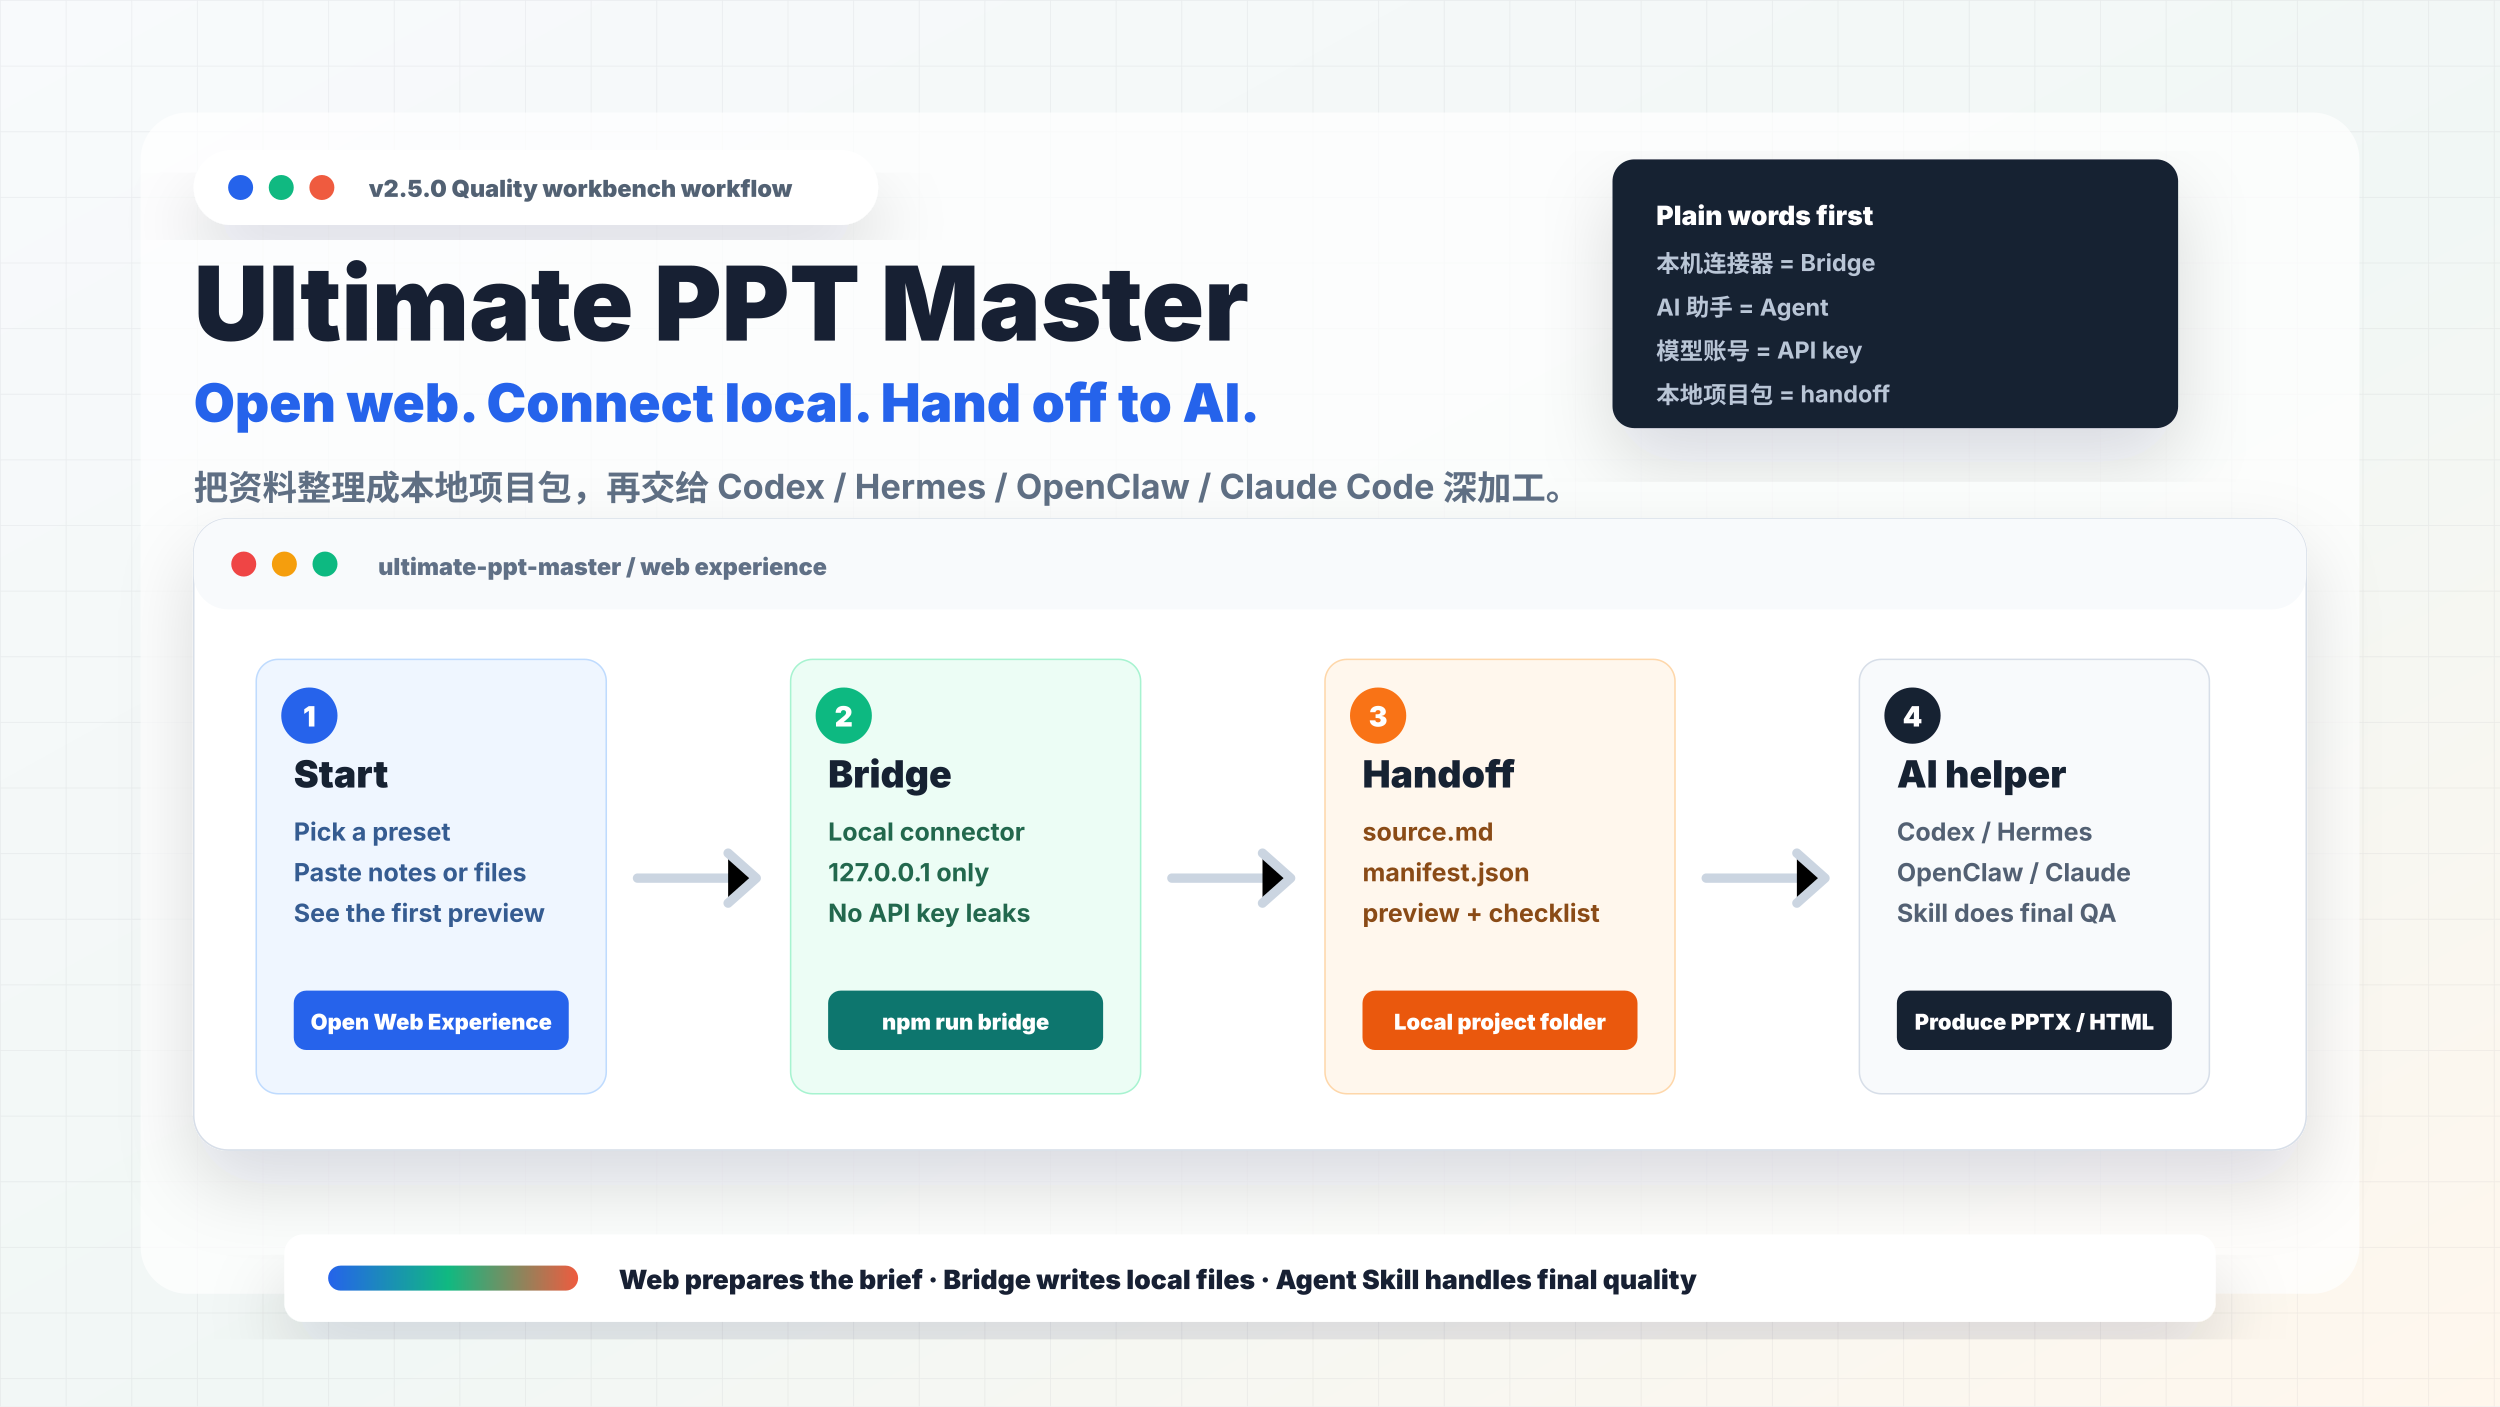
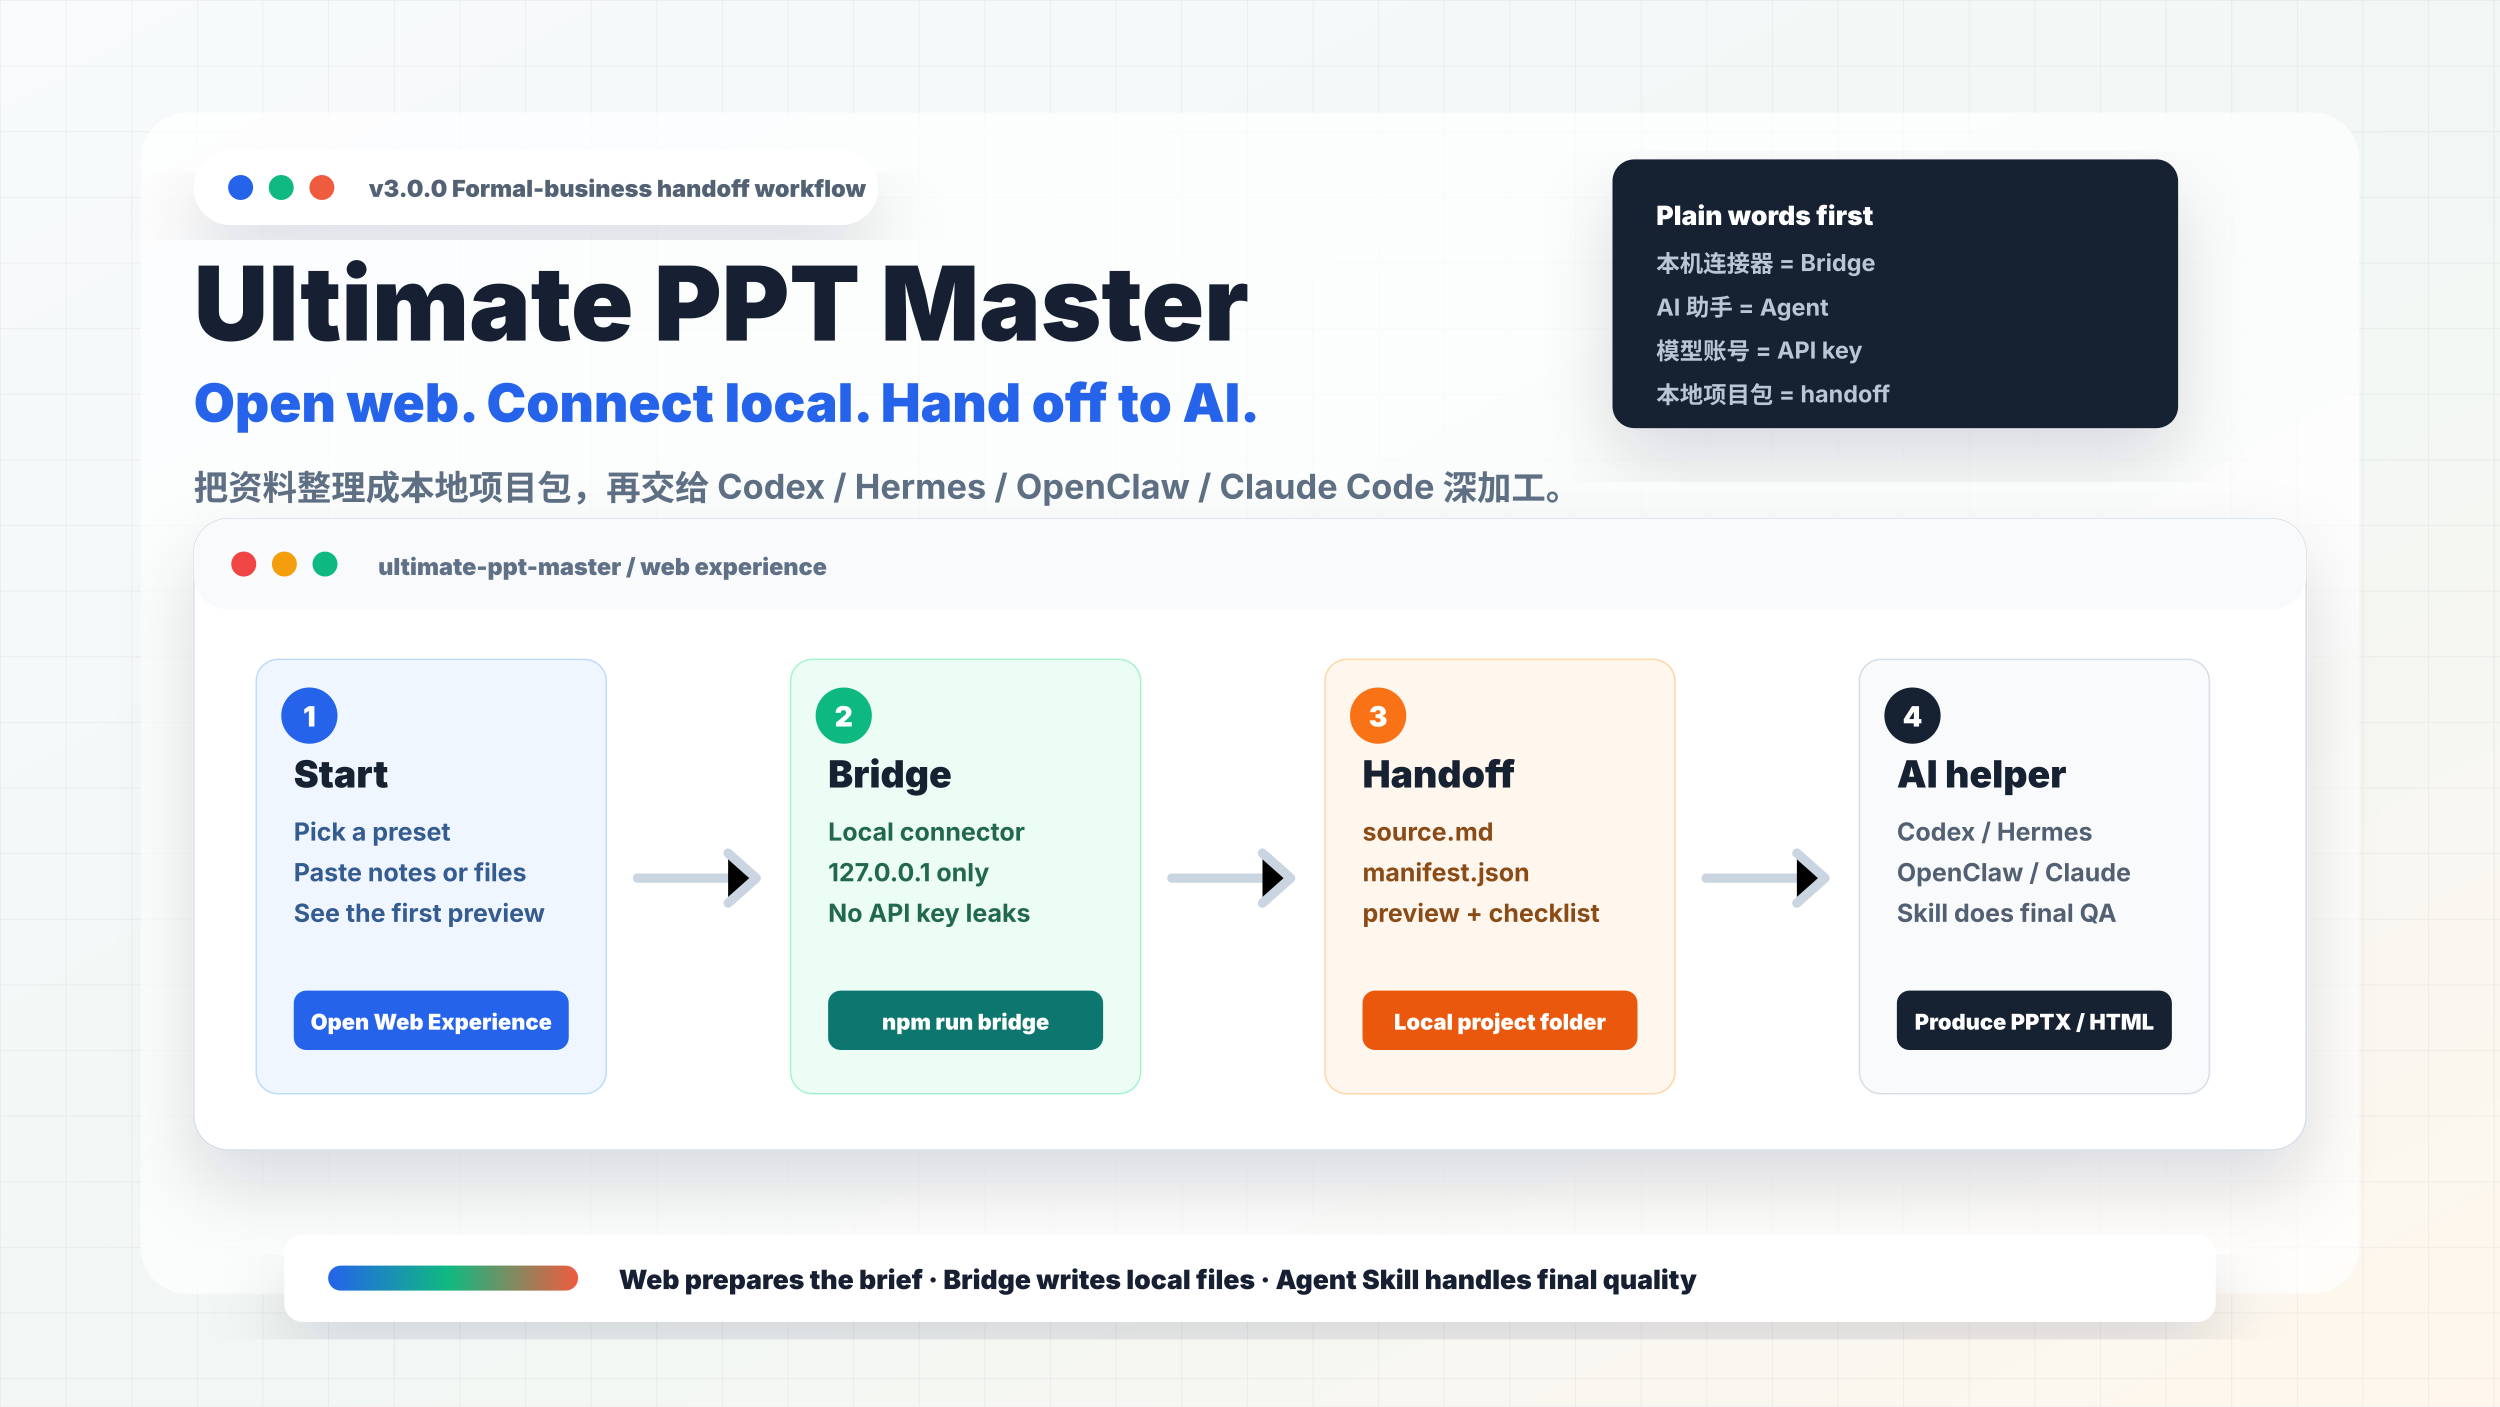
<svg xmlns="http://www.w3.org/2000/svg" viewBox="0 0 1600 900" role="img" aria-labelledby="title desc">
  <defs>
    <linearGradient id="bg" x1="0" y1="0" x2="1" y2="1">
      <stop offset="0" stop-color="#F8FAFC" />
      <stop offset="0.56" stop-color="#F1F7F5" />
      <stop offset="1" stop-color="#FFF7ED" />
    </linearGradient>
    <linearGradient id="brand" x1="0" y1="0" x2="1" y2="0">
      <stop offset="0" stop-color="#2563EB" />
      <stop offset="0.48" stop-color="#10B981" />
      <stop offset="1" stop-color="#EF5B3F" />
    </linearGradient>
    <filter id="softShadow" x="-12%" y="-16%" width="124%" height="136%" color-interpolation-filters="sRGB">
      <feDropShadow dx="0" dy="22" stdDeviation="24" flood-color="#172033" flood-opacity="0.14" />
    </filter>
    <pattern id="grid" width="42" height="42" patternUnits="userSpaceOnUse">
      <path d="M42 0H0V42" fill="none" stroke="#172033" stroke-opacity="0.055" />
    </pattern>
  </defs>
  <rect width="1600" height="900" fill="url(#bg)" />
  <rect width="1600" height="900" fill="url(#grid)" />
  <rect x="90" y="72" width="1420" height="756" rx="30" fill="#FFFFFF" opacity="0.72" />
  <g transform="translate(124 96)" font-family="Inter, Helvetica, Arial, PingFang SC, sans-serif">
    <rect width="438" height="48" rx="24" fill="#FFFFFF" filter="url(#softShadow)" />
    <circle cx="30" cy="24" r="8" fill="#2563EB" />
    <circle cx="56" cy="24" r="8" fill="#10B981" />
    <circle cx="82" cy="24" r="8" fill="#EF5B3F" />
-     <text x="112" y="30" fill="#526173" font-size="15" font-weight="850">v2.5.0 Quality workbench workflow</text>
+     <text x="112" y="30" fill="#526173" font-size="15" font-weight="850">v3.0.0 Formal-business handoff workflow</text>
    <text x="0" y="122" fill="#172033" font-size="66" font-weight="950">Ultimate PPT Master</text>
    <text x="0" y="174" fill="#2563EB" font-size="34" font-weight="900">Open web. Connect local. Hand off to AI.</text>
    <text x="0" y="224" fill="#5F6F84" font-size="22" font-weight="650">把资料整理成本地项目包，再交给 Codex / Hermes / OpenClaw / Claude Code 深加工。</text>
  </g>
  <g transform="translate(1032 102)" font-family="Inter, Helvetica, Arial, PingFang SC, sans-serif" filter="url(#softShadow)">
    <rect width="362" height="172" rx="14" fill="#172033" />
    <text x="28" y="42" fill="#FFFFFF" font-size="17" font-weight="900">Plain words first</text>
    <text x="28" y="72" fill="#B9C6D6" font-size="15" font-weight="720">本机连接器 = Bridge</text>
    <text x="28" y="100" fill="#B9C6D6" font-size="15" font-weight="720">AI 助手 = Agent</text>
    <text x="28" y="128" fill="#B9C6D6" font-size="15" font-weight="720">模型账号 = API key</text>
    <text x="28" y="156" fill="#B9C6D6" font-size="15" font-weight="720">本地项目包 = handoff</text>
  </g>
  <g transform="translate(124 332)" font-family="Inter, Helvetica, Arial, PingFang SC, sans-serif" filter="url(#softShadow)">
    <rect width="1352" height="404" rx="22" fill="#FFFFFF" stroke="#D7DEE8" />
    <rect width="1352" height="58" rx="22" fill="#F8FAFC" />
    <circle cx="32" cy="29" r="8" fill="#EF4444" />
    <circle cx="58" cy="29" r="8" fill="#F59E0B" />
    <circle cx="84" cy="29" r="8" fill="#10B981" />
    <text x="118" y="36" fill="#607086" font-size="15" font-weight="850">ultimate-ppt-master / web experience</text>
    <g transform="translate(40 90)">
      <rect width="224" height="278" rx="14" fill="#EFF6FF" stroke="#BFDBFE" />
      <circle cx="34" cy="36" r="18" fill="#2563EB" />
      <text x="34" y="43" text-anchor="middle" fill="#FFFFFF" font-size="18" font-weight="900">1</text>
      <text x="24" y="82" fill="#172033" font-size="24" font-weight="920">Start</text>
      <text x="24" y="116" fill="#355B91" font-size="16" font-weight="720">Pick a preset</text>
      <text x="24" y="142" fill="#355B91" font-size="16" font-weight="720">Paste notes or files</text>
      <text x="24" y="168" fill="#355B91" font-size="16" font-weight="720">See the first preview</text>
      <rect x="24" y="212" width="176" height="38" rx="8" fill="#2563EB" />
      <text x="112" y="237" text-anchor="middle" fill="#FFFFFF" font-size="14" font-weight="900">Open Web Experience</text>
    </g>
    <path d="M284 230H352" stroke="#CBD5E1" stroke-width="6" stroke-linecap="round" />
    <path d="M342 214L360 230L342 246" stroke="#CBD5E1" stroke-width="6" stroke-linecap="round" stroke-linejoin="round" />
    <g transform="translate(382 90)">
      <rect width="224" height="278" rx="14" fill="#ECFDF5" stroke="#A7F3D0" />
      <circle cx="34" cy="36" r="18" fill="#10B981" />
      <text x="34" y="43" text-anchor="middle" fill="#FFFFFF" font-size="18" font-weight="900">2</text>
      <text x="24" y="82" fill="#172033" font-size="24" font-weight="920">Bridge</text>
      <text x="24" y="116" fill="#23684E" font-size="16" font-weight="720">Local connector</text>
      <text x="24" y="142" fill="#23684E" font-size="16" font-weight="720">127.0.0.1 only</text>
      <text x="24" y="168" fill="#23684E" font-size="16" font-weight="720">No API key leaks</text>
      <rect x="24" y="212" width="176" height="38" rx="8" fill="#0F766E" />
      <text x="112" y="237" text-anchor="middle" fill="#FFFFFF" font-size="14" font-weight="900">npm run bridge</text>
    </g>
    <path d="M626 230H694" stroke="#CBD5E1" stroke-width="6" stroke-linecap="round" />
    <path d="M684 214L702 230L684 246" stroke="#CBD5E1" stroke-width="6" stroke-linecap="round" stroke-linejoin="round" />
    <g transform="translate(724 90)">
      <rect width="224" height="278" rx="14" fill="#FFF7ED" stroke="#FED7AA" />
      <circle cx="34" cy="36" r="18" fill="#F97316" />
      <text x="34" y="43" text-anchor="middle" fill="#FFFFFF" font-size="18" font-weight="900">3</text>
      <text x="24" y="82" fill="#172033" font-size="24" font-weight="920">Handoff</text>
      <text x="24" y="116" fill="#8A4B17" font-size="16" font-weight="720">source.md</text>
      <text x="24" y="142" fill="#8A4B17" font-size="16" font-weight="720">manifest.json</text>
      <text x="24" y="168" fill="#8A4B17" font-size="16" font-weight="720">preview + checklist</text>
      <rect x="24" y="212" width="176" height="38" rx="8" fill="#EA580C" />
      <text x="112" y="237" text-anchor="middle" fill="#FFFFFF" font-size="14" font-weight="900">Local project folder</text>
    </g>
    <path d="M968 230H1036" stroke="#CBD5E1" stroke-width="6" stroke-linecap="round" />
    <path d="M1026 214L1044 230L1026 246" stroke="#CBD5E1" stroke-width="6" stroke-linecap="round" stroke-linejoin="round" />
    <g transform="translate(1066 90)">
      <rect width="224" height="278" rx="14" fill="#F8FAFC" stroke="#D7DEE8" />
      <circle cx="34" cy="36" r="18" fill="#172033" />
      <text x="34" y="43" text-anchor="middle" fill="#FFFFFF" font-size="18" font-weight="900">4</text>
      <text x="24" y="82" fill="#172033" font-size="24" font-weight="920">AI helper</text>
      <text x="24" y="116" fill="#526173" font-size="16" font-weight="720">Codex / Hermes</text>
      <text x="24" y="142" fill="#526173" font-size="16" font-weight="720">OpenClaw / Claude</text>
      <text x="24" y="168" fill="#526173" font-size="16" font-weight="720">Skill does final QA</text>
      <rect x="24" y="212" width="176" height="38" rx="8" fill="#172033" />
      <text x="112" y="237" text-anchor="middle" fill="#FFFFFF" font-size="14" font-weight="900">Produce PPTX / HTML</text>
    </g>
  </g>
  <g transform="translate(182 790)" font-family="Inter, Helvetica, Arial, PingFang SC, sans-serif">
    <rect width="1236" height="56" rx="12" fill="#FFFFFF" filter="url(#softShadow)" />
    <rect x="28" y="20" width="160" height="16" rx="8" fill="url(#brand)" />
    <text x="214" y="35" fill="#172033" font-size="17" font-weight="850">Web prepares the brief · Bridge writes local files · Agent Skill handles final quality</text>
  </g>
</svg>
